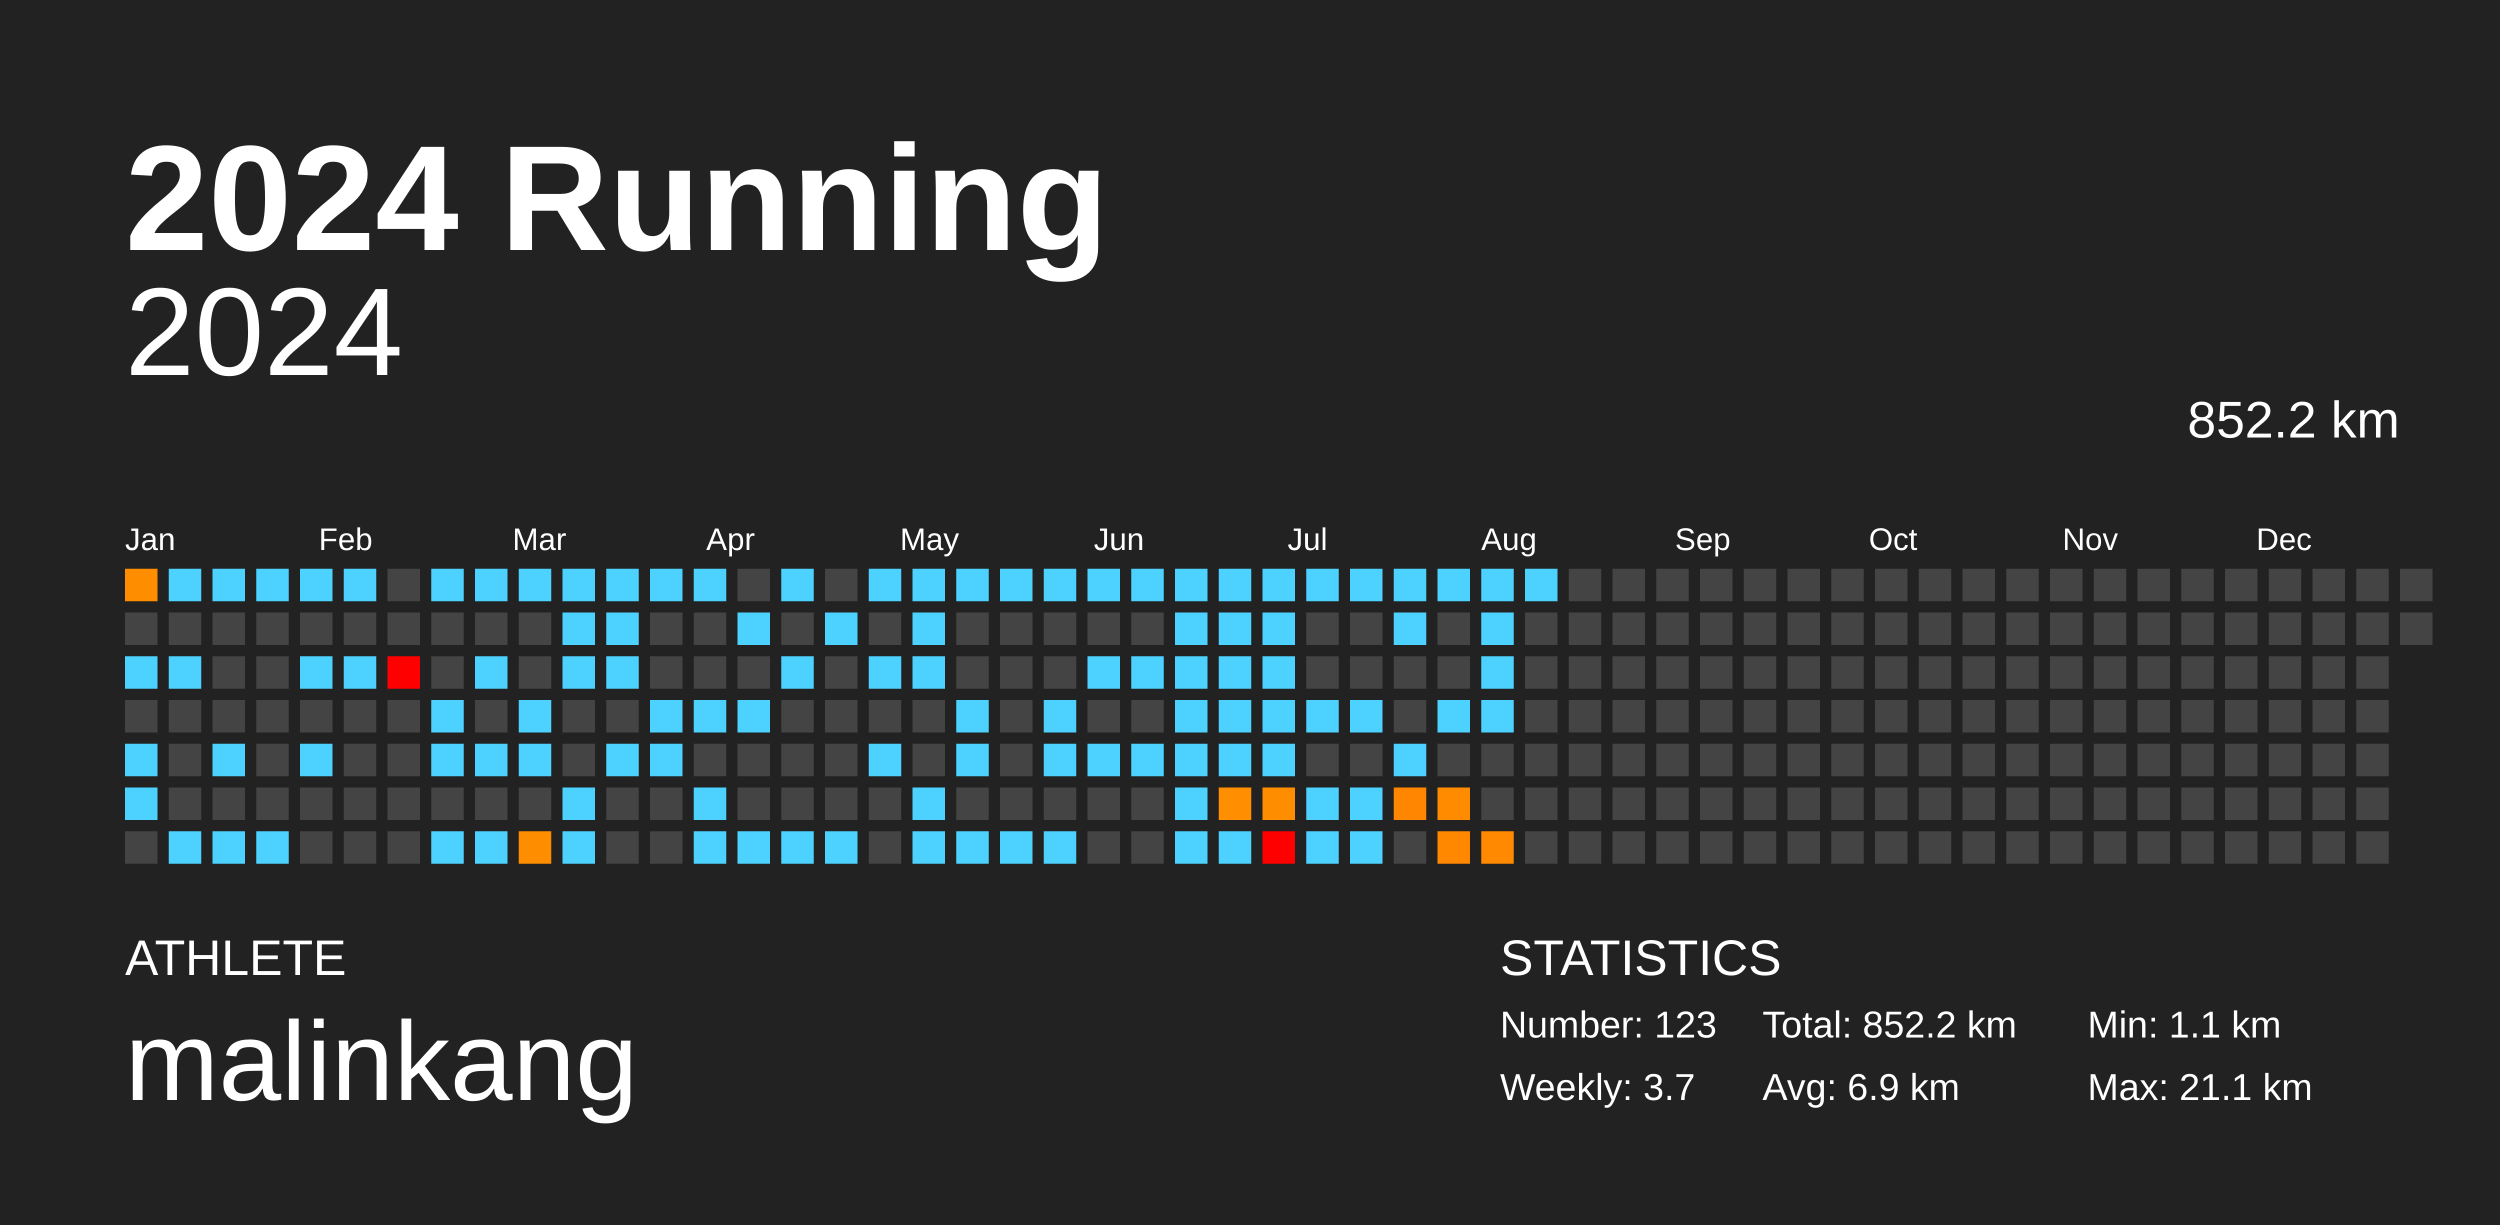
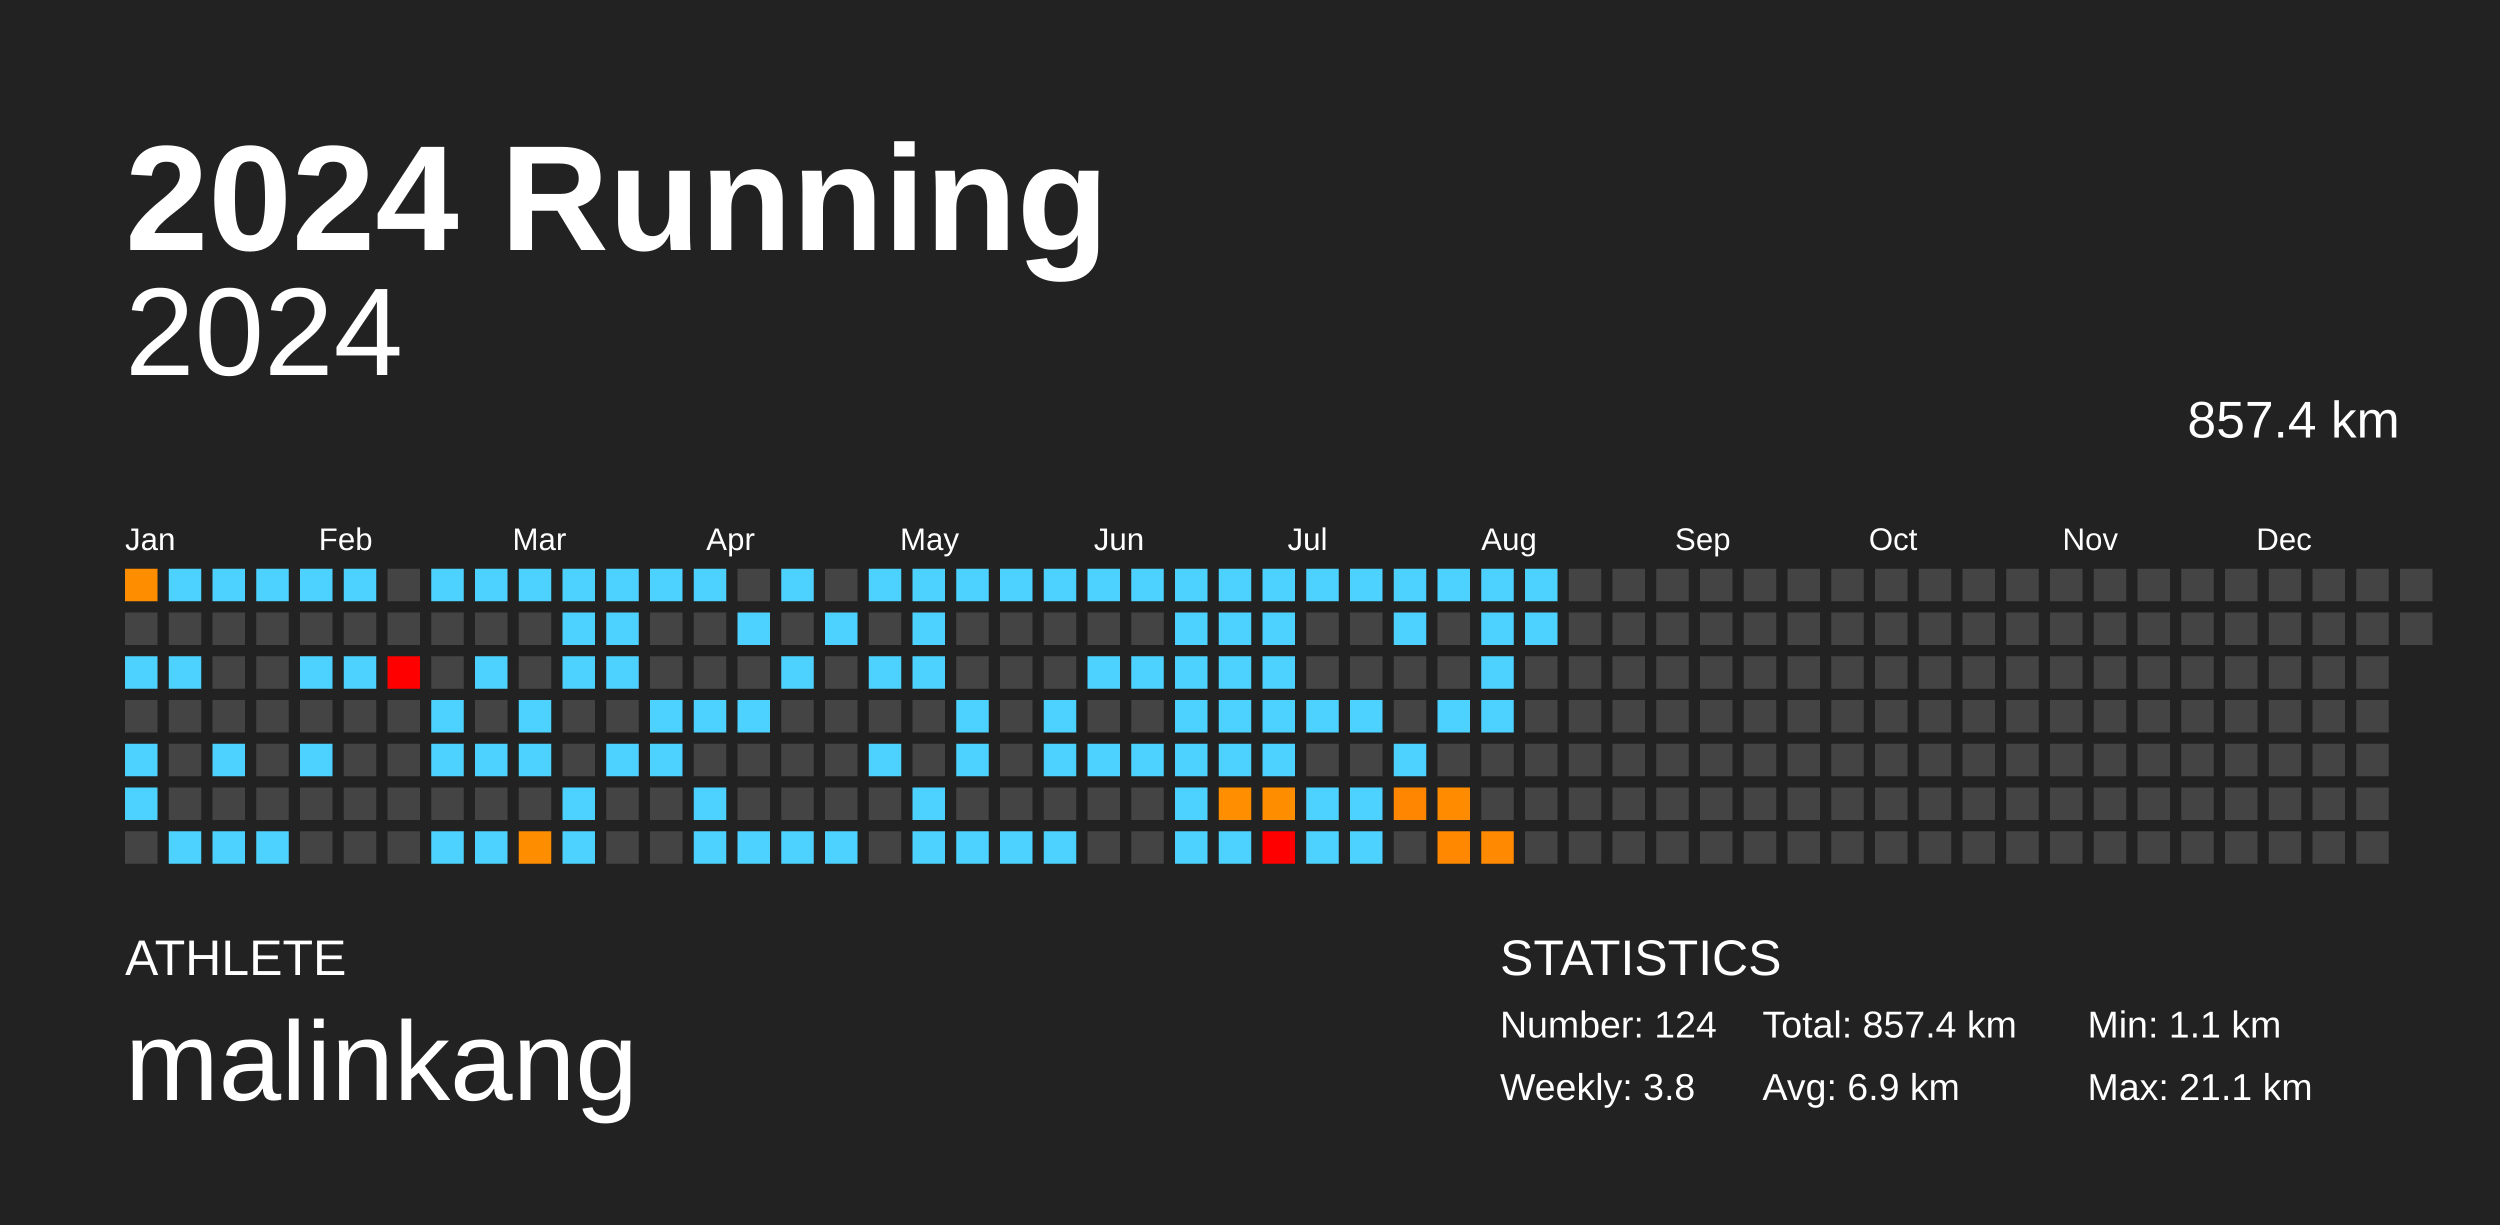
<svg xmlns="http://www.w3.org/2000/svg" baseProfile="full" height="98mm" version="1.1" viewBox="0,0,200,98" width="200mm">
  <defs />
  <rect fill="#222222" height="98" width="200" x="0" y="0" />
  <text fill="#FFFFFF" style="font-size:12px; font-family:Arial; font-weight:bold;" x="10" y="20">2024 Running</text>
  <text fill="#FFFFFF" style="font-size:4px; font-family:Arial" x="10" y="78">ATHLETE</text>
  <text fill="#FFFFFF" style="font-size:9px; font-family:Arial" x="10" y="88">malinkang</text>
  <text fill="#FFFFFF" style="font-size:4px; font-family:Arial" x="120" y="78">STATISTICS</text>
-   <text fill="#FFFFFF" style="font-size:3px; font-family:Arial" x="120" y="83">Number: 123</text>
-   <text fill="#FFFFFF" style="font-size:3px; font-family:Arial" x="120" y="88">Weekly: 3.7</text>
-   <text fill="#FFFFFF" style="font-size:3px; font-family:Arial" x="141" y="83">Total: 852.2 km</text>
+   <text fill="#FFFFFF" style="font-size:3px; font-family:Arial" x="120" y="83">Number: 124</text>
+   <text fill="#FFFFFF" style="font-size:3px; font-family:Arial" x="120" y="88">Weekly: 3.8</text>
+   <text fill="#FFFFFF" style="font-size:3px; font-family:Arial" x="141" y="83">Total: 857.4 km</text>
  <text fill="#FFFFFF" style="font-size:3px; font-family:Arial" x="141" y="88">Avg: 6.9 km</text>
  <text fill="#FFFFFF" style="font-size:3px; font-family:Arial" x="167" y="83">Min: 1.1 km</text>
  <text fill="#FFFFFF" style="font-size:3px; font-family:Arial" x="167" y="88">Max: 21.1 km</text>
  <text alignment-baseline="hanging" fill="#FFFFFF" style="font-size:10.0px; font-family:Arial;" x="10" y="30">2024</text>
-   <text alignment-baseline="hanging" fill="#FFFFFF" style="font-size:4.125px; font-family:Arial;" x="175" y="35">852.2 km</text>
+   <text alignment-baseline="hanging" fill="#FFFFFF" style="font-size:4.125px; font-family:Arial;" x="175" y="35">857.4 km</text>
  <text fill="#FFFFFF" style="font-size:2.5px; font-family:Arial" x="10.0" y="44">Jan</text>
  <text fill="#FFFFFF" style="font-size:2.5px; font-family:Arial" x="25.5" y="44">Feb</text>
  <text fill="#FFFFFF" style="font-size:2.5px; font-family:Arial" x="41.0" y="44">Mar</text>
  <text fill="#FFFFFF" style="font-size:2.5px; font-family:Arial" x="56.5" y="44">Apr</text>
  <text fill="#FFFFFF" style="font-size:2.5px; font-family:Arial" x="72.0" y="44">May</text>
  <text fill="#FFFFFF" style="font-size:2.5px; font-family:Arial" x="87.5" y="44">Jun</text>
  <text fill="#FFFFFF" style="font-size:2.5px; font-family:Arial" x="103.0" y="44">Jul</text>
  <text fill="#FFFFFF" style="font-size:2.5px; font-family:Arial" x="118.5" y="44">Aug</text>
  <text fill="#FFFFFF" style="font-size:2.5px; font-family:Arial" x="134.0" y="44">Sep</text>
  <text fill="#FFFFFF" style="font-size:2.5px; font-family:Arial" x="149.5" y="44">Oct</text>
  <text fill="#FFFFFF" style="font-size:2.5px; font-family:Arial" x="165.0" y="44">Nov</text>
  <text fill="#FFFFFF" style="font-size:2.5px; font-family:Arial" x="180.5" y="44">Dec</text>
  <rect fill="#ff8d00" height="2.6" width="2.6" x="10.0" y="45.5" />
  <rect fill="#444444" height="2.6" width="2.6" x="10.0" y="49.0" />
  <rect fill="#4dd2ff" height="2.6" width="2.6" x="10.0" y="52.5" />
  <rect fill="#444444" height="2.6" width="2.6" x="10.0" y="56.0" />
  <rect fill="#4dd2ff" height="2.6" width="2.6" x="10.0" y="59.5" />
  <rect fill="#4dd2ff" height="2.6" width="2.6" x="10.0" y="63.0" />
  <rect fill="#444444" height="2.6" width="2.6" x="10.0" y="66.5" />
  <rect fill="#4dd2ff" height="2.6" width="2.6" x="13.5" y="45.5" />
  <rect fill="#444444" height="2.6" width="2.6" x="13.5" y="49.0" />
  <rect fill="#4dd2ff" height="2.6" width="2.6" x="13.5" y="52.5" />
  <rect fill="#444444" height="2.6" width="2.6" x="13.5" y="56.0" />
  <rect fill="#444444" height="2.6" width="2.6" x="13.5" y="59.5" />
  <rect fill="#444444" height="2.6" width="2.6" x="13.5" y="63.0" />
  <rect fill="#4dd2ff" height="2.6" width="2.6" x="13.5" y="66.5" />
  <rect fill="#4dd2ff" height="2.6" width="2.6" x="17.0" y="45.5" />
  <rect fill="#444444" height="2.6" width="2.6" x="17.0" y="49.0" />
  <rect fill="#444444" height="2.6" width="2.6" x="17.0" y="52.5" />
  <rect fill="#444444" height="2.6" width="2.6" x="17.0" y="56.0" />
  <rect fill="#4dd2ff" height="2.6" width="2.6" x="17.0" y="59.5" />
  <rect fill="#444444" height="2.6" width="2.6" x="17.0" y="63.0" />
  <rect fill="#4dd2ff" height="2.6" width="2.6" x="17.0" y="66.5" />
  <rect fill="#4dd2ff" height="2.6" width="2.6" x="20.5" y="45.5" />
  <rect fill="#444444" height="2.6" width="2.6" x="20.5" y="49.0" />
  <rect fill="#444444" height="2.6" width="2.6" x="20.5" y="52.5" />
  <rect fill="#444444" height="2.6" width="2.6" x="20.5" y="56.0" />
  <rect fill="#444444" height="2.6" width="2.6" x="20.5" y="59.5" />
  <rect fill="#444444" height="2.6" width="2.6" x="20.5" y="63.0" />
  <rect fill="#4dd2ff" height="2.6" width="2.6" x="20.5" y="66.5" />
  <rect fill="#4dd2ff" height="2.6" width="2.6" x="24.0" y="45.5" />
  <rect fill="#444444" height="2.6" width="2.6" x="24.0" y="49.0" />
  <rect fill="#4dd2ff" height="2.6" width="2.6" x="24.0" y="52.5" />
  <rect fill="#444444" height="2.6" width="2.6" x="24.0" y="56.0" />
  <rect fill="#4dd2ff" height="2.6" width="2.6" x="24.0" y="59.5" />
  <rect fill="#444444" height="2.6" width="2.6" x="24.0" y="63.0" />
  <rect fill="#444444" height="2.6" width="2.6" x="24.0" y="66.5" />
  <rect fill="#4dd2ff" height="2.6" width="2.6" x="27.5" y="45.5" />
  <rect fill="#444444" height="2.6" width="2.6" x="27.5" y="49.0" />
  <rect fill="#4dd2ff" height="2.6" width="2.6" x="27.5" y="52.5" />
  <rect fill="#444444" height="2.6" width="2.6" x="27.5" y="56.0" />
  <rect fill="#444444" height="2.6" width="2.6" x="27.5" y="59.5" />
  <rect fill="#444444" height="2.6" width="2.6" x="27.5" y="63.0" />
  <rect fill="#444444" height="2.6" width="2.6" x="27.5" y="66.5" />
  <rect fill="#444444" height="2.6" width="2.6" x="31.0" y="45.5" />
  <rect fill="#444444" height="2.6" width="2.6" x="31.0" y="49.0" />
  <rect fill="red" height="2.6" width="2.6" x="31.0" y="52.5" />
  <rect fill="#444444" height="2.6" width="2.6" x="31.0" y="56.0" />
  <rect fill="#444444" height="2.6" width="2.6" x="31.0" y="59.5" />
  <rect fill="#444444" height="2.6" width="2.6" x="31.0" y="63.0" />
  <rect fill="#444444" height="2.6" width="2.6" x="31.0" y="66.5" />
  <rect fill="#4dd2ff" height="2.6" width="2.6" x="34.5" y="45.5" />
  <rect fill="#444444" height="2.6" width="2.6" x="34.5" y="49.0" />
  <rect fill="#444444" height="2.6" width="2.6" x="34.5" y="52.5" />
  <rect fill="#4dd2ff" height="2.6" width="2.6" x="34.5" y="56.0" />
  <rect fill="#4dd2ff" height="2.6" width="2.6" x="34.5" y="59.5" />
  <rect fill="#444444" height="2.6" width="2.6" x="34.5" y="63.0" />
  <rect fill="#4dd2ff" height="2.6" width="2.6" x="34.5" y="66.5" />
  <rect fill="#4dd2ff" height="2.6" width="2.6" x="38.0" y="45.5" />
  <rect fill="#444444" height="2.6" width="2.6" x="38.0" y="49.0" />
  <rect fill="#4dd2ff" height="2.6" width="2.6" x="38.0" y="52.5" />
  <rect fill="#444444" height="2.6" width="2.6" x="38.0" y="56.0" />
  <rect fill="#4dd2ff" height="2.6" width="2.6" x="38.0" y="59.5" />
  <rect fill="#444444" height="2.6" width="2.6" x="38.0" y="63.0" />
  <rect fill="#4dd2ff" height="2.6" width="2.6" x="38.0" y="66.5" />
  <rect fill="#4dd2ff" height="2.6" width="2.6" x="41.5" y="45.5" />
  <rect fill="#444444" height="2.6" width="2.6" x="41.5" y="49.0" />
  <rect fill="#444444" height="2.6" width="2.6" x="41.5" y="52.5" />
  <rect fill="#4dd2ff" height="2.6" width="2.6" x="41.5" y="56.0" />
  <rect fill="#4dd2ff" height="2.6" width="2.6" x="41.5" y="59.5" />
  <rect fill="#444444" height="2.6" width="2.6" x="41.5" y="63.0" />
  <rect fill="#ff8d00" height="2.6" width="2.6" x="41.5" y="66.5" />
  <rect fill="#4dd2ff" height="2.6" width="2.6" x="45.0" y="45.5" />
  <rect fill="#4dd2ff" height="2.6" width="2.6" x="45.0" y="49.0" />
  <rect fill="#4dd2ff" height="2.6" width="2.6" x="45.0" y="52.5" />
  <rect fill="#444444" height="2.6" width="2.6" x="45.0" y="56.0" />
  <rect fill="#444444" height="2.6" width="2.6" x="45.0" y="59.5" />
  <rect fill="#4dd2ff" height="2.6" width="2.6" x="45.0" y="63.0" />
  <rect fill="#4dd2ff" height="2.6" width="2.6" x="45.0" y="66.5" />
  <rect fill="#4dd2ff" height="2.6" width="2.6" x="48.5" y="45.5" />
  <rect fill="#4dd2ff" height="2.6" width="2.6" x="48.5" y="49.0" />
  <rect fill="#4dd2ff" height="2.6" width="2.6" x="48.5" y="52.5" />
  <rect fill="#444444" height="2.6" width="2.6" x="48.5" y="56.0" />
  <rect fill="#4dd2ff" height="2.6" width="2.6" x="48.5" y="59.5" />
  <rect fill="#444444" height="2.6" width="2.6" x="48.5" y="63.0" />
  <rect fill="#444444" height="2.6" width="2.6" x="48.5" y="66.5" />
  <rect fill="#4dd2ff" height="2.6" width="2.6" x="52.0" y="45.5" />
  <rect fill="#444444" height="2.6" width="2.6" x="52.0" y="49.0" />
  <rect fill="#444444" height="2.6" width="2.6" x="52.0" y="52.5" />
  <rect fill="#4dd2ff" height="2.6" width="2.6" x="52.0" y="56.0" />
  <rect fill="#4dd2ff" height="2.6" width="2.6" x="52.0" y="59.5" />
  <rect fill="#444444" height="2.6" width="2.6" x="52.0" y="63.0" />
  <rect fill="#444444" height="2.6" width="2.6" x="52.0" y="66.5" />
  <rect fill="#4dd2ff" height="2.6" width="2.6" x="55.5" y="45.5" />
  <rect fill="#444444" height="2.6" width="2.6" x="55.5" y="49.0" />
  <rect fill="#444444" height="2.6" width="2.6" x="55.5" y="52.5" />
  <rect fill="#4dd2ff" height="2.6" width="2.6" x="55.5" y="56.0" />
  <rect fill="#444444" height="2.6" width="2.6" x="55.5" y="59.5" />
  <rect fill="#4dd2ff" height="2.6" width="2.6" x="55.5" y="63.0" />
  <rect fill="#4dd2ff" height="2.6" width="2.6" x="55.5" y="66.5" />
  <rect fill="#444444" height="2.6" width="2.6" x="59.0" y="45.5" />
  <rect fill="#4dd2ff" height="2.6" width="2.6" x="59.0" y="49.0" />
  <rect fill="#444444" height="2.6" width="2.6" x="59.0" y="52.5" />
  <rect fill="#4dd2ff" height="2.6" width="2.6" x="59.0" y="56.0" />
  <rect fill="#444444" height="2.6" width="2.6" x="59.0" y="59.5" />
  <rect fill="#444444" height="2.6" width="2.6" x="59.0" y="63.0" />
  <rect fill="#4dd2ff" height="2.6" width="2.6" x="59.0" y="66.5" />
  <rect fill="#4dd2ff" height="2.6" width="2.6" x="62.5" y="45.5" />
  <rect fill="#444444" height="2.6" width="2.6" x="62.5" y="49.0" />
  <rect fill="#4dd2ff" height="2.6" width="2.6" x="62.5" y="52.5" />
  <rect fill="#444444" height="2.6" width="2.6" x="62.5" y="56.0" />
  <rect fill="#444444" height="2.6" width="2.6" x="62.5" y="59.5" />
  <rect fill="#444444" height="2.6" width="2.6" x="62.5" y="63.0" />
  <rect fill="#4dd2ff" height="2.6" width="2.6" x="62.5" y="66.5" />
  <rect fill="#444444" height="2.6" width="2.6" x="66.0" y="45.5" />
  <rect fill="#4dd2ff" height="2.6" width="2.6" x="66.0" y="49.0" />
  <rect fill="#444444" height="2.6" width="2.6" x="66.0" y="52.5" />
  <rect fill="#444444" height="2.6" width="2.6" x="66.0" y="56.0" />
  <rect fill="#444444" height="2.6" width="2.6" x="66.0" y="59.5" />
  <rect fill="#444444" height="2.6" width="2.6" x="66.0" y="63.0" />
  <rect fill="#4dd2ff" height="2.6" width="2.6" x="66.0" y="66.5" />
  <rect fill="#4dd2ff" height="2.6" width="2.6" x="69.5" y="45.5" />
  <rect fill="#444444" height="2.6" width="2.6" x="69.5" y="49.0" />
  <rect fill="#4dd2ff" height="2.6" width="2.6" x="69.5" y="52.5" />
  <rect fill="#444444" height="2.6" width="2.6" x="69.5" y="56.0" />
  <rect fill="#4dd2ff" height="2.6" width="2.6" x="69.5" y="59.5" />
  <rect fill="#444444" height="2.6" width="2.6" x="69.5" y="63.0" />
  <rect fill="#444444" height="2.6" width="2.6" x="69.5" y="66.5" />
  <rect fill="#4dd2ff" height="2.6" width="2.6" x="73.0" y="45.5" />
  <rect fill="#4dd2ff" height="2.6" width="2.6" x="73.0" y="49.0" />
  <rect fill="#4dd2ff" height="2.6" width="2.6" x="73.0" y="52.5" />
  <rect fill="#444444" height="2.6" width="2.6" x="73.0" y="56.0" />
  <rect fill="#444444" height="2.6" width="2.6" x="73.0" y="59.5" />
  <rect fill="#4dd2ff" height="2.6" width="2.6" x="73.0" y="63.0" />
  <rect fill="#4dd2ff" height="2.6" width="2.6" x="73.0" y="66.5" />
  <rect fill="#4dd2ff" height="2.6" width="2.6" x="76.5" y="45.5" />
  <rect fill="#444444" height="2.6" width="2.6" x="76.5" y="49.0" />
  <rect fill="#444444" height="2.6" width="2.6" x="76.5" y="52.5" />
  <rect fill="#4dd2ff" height="2.6" width="2.6" x="76.5" y="56.0" />
  <rect fill="#4dd2ff" height="2.6" width="2.6" x="76.5" y="59.5" />
  <rect fill="#444444" height="2.6" width="2.6" x="76.5" y="63.0" />
  <rect fill="#4dd2ff" height="2.6" width="2.6" x="76.5" y="66.5" />
  <rect fill="#4dd2ff" height="2.6" width="2.6" x="80.0" y="45.5" />
  <rect fill="#444444" height="2.6" width="2.6" x="80.0" y="49.0" />
  <rect fill="#444444" height="2.6" width="2.6" x="80.0" y="52.5" />
  <rect fill="#444444" height="2.6" width="2.6" x="80.0" y="56.0" />
  <rect fill="#444444" height="2.6" width="2.6" x="80.0" y="59.5" />
  <rect fill="#444444" height="2.6" width="2.6" x="80.0" y="63.0" />
  <rect fill="#4dd2ff" height="2.6" width="2.6" x="80.0" y="66.5" />
  <rect fill="#4dd2ff" height="2.6" width="2.6" x="83.5" y="45.5" />
  <rect fill="#444444" height="2.6" width="2.6" x="83.5" y="49.0" />
  <rect fill="#444444" height="2.6" width="2.6" x="83.5" y="52.5" />
  <rect fill="#4dd2ff" height="2.6" width="2.6" x="83.5" y="56.0" />
  <rect fill="#4dd2ff" height="2.6" width="2.6" x="83.5" y="59.5" />
  <rect fill="#444444" height="2.6" width="2.6" x="83.5" y="63.0" />
  <rect fill="#4dd2ff" height="2.6" width="2.6" x="83.5" y="66.5" />
  <rect fill="#4dd2ff" height="2.6" width="2.6" x="87.0" y="45.5" />
  <rect fill="#444444" height="2.6" width="2.6" x="87.0" y="49.0" />
  <rect fill="#4dd2ff" height="2.6" width="2.6" x="87.0" y="52.5" />
  <rect fill="#444444" height="2.6" width="2.6" x="87.0" y="56.0" />
  <rect fill="#4dd2ff" height="2.6" width="2.6" x="87.0" y="59.5" />
  <rect fill="#444444" height="2.6" width="2.6" x="87.0" y="63.0" />
  <rect fill="#444444" height="2.6" width="2.6" x="87.0" y="66.5" />
  <rect fill="#4dd2ff" height="2.6" width="2.6" x="90.5" y="45.5" />
  <rect fill="#444444" height="2.6" width="2.6" x="90.5" y="49.0" />
  <rect fill="#4dd2ff" height="2.6" width="2.6" x="90.5" y="52.5" />
  <rect fill="#444444" height="2.6" width="2.6" x="90.5" y="56.0" />
  <rect fill="#4dd2ff" height="2.6" width="2.6" x="90.5" y="59.5" />
  <rect fill="#444444" height="2.6" width="2.6" x="90.5" y="63.0" />
  <rect fill="#444444" height="2.6" width="2.6" x="90.5" y="66.5" />
  <rect fill="#4dd2ff" height="2.6" width="2.6" x="94.0" y="45.5" />
  <rect fill="#4dd2ff" height="2.6" width="2.6" x="94.0" y="49.0" />
  <rect fill="#4dd2ff" height="2.6" width="2.6" x="94.0" y="52.5" />
  <rect fill="#4dd2ff" height="2.6" width="2.6" x="94.0" y="56.0" />
  <rect fill="#4dd2ff" height="2.6" width="2.6" x="94.0" y="59.5" />
  <rect fill="#4dd2ff" height="2.6" width="2.6" x="94.0" y="63.0" />
  <rect fill="#4dd2ff" height="2.6" width="2.6" x="94.0" y="66.5" />
  <rect fill="#4dd2ff" height="2.6" width="2.6" x="97.5" y="45.5" />
  <rect fill="#4dd2ff" height="2.6" width="2.6" x="97.5" y="49.0" />
  <rect fill="#4dd2ff" height="2.6" width="2.6" x="97.5" y="52.5" />
  <rect fill="#4dd2ff" height="2.6" width="2.6" x="97.5" y="56.0" />
  <rect fill="#4dd2ff" height="2.6" width="2.6" x="97.5" y="59.5" />
  <rect fill="#ff8e00" height="2.6" width="2.6" x="97.5" y="63.0" />
  <rect fill="#4dd2ff" height="2.6" width="2.6" x="97.5" y="66.5" />
  <rect fill="#4dd2ff" height="2.6" width="2.6" x="101.0" y="45.5" />
  <rect fill="#4dd2ff" height="2.6" width="2.6" x="101.0" y="49.0" />
  <rect fill="#4dd2ff" height="2.6" width="2.6" x="101.0" y="52.5" />
  <rect fill="#4dd2ff" height="2.6" width="2.6" x="101.0" y="56.0" />
  <rect fill="#4dd2ff" height="2.6" width="2.6" x="101.0" y="59.5" />
  <rect fill="#ff8d00" height="2.6" width="2.6" x="101.0" y="63.0" />
  <rect fill="red" height="2.6" width="2.6" x="101.0" y="66.5" />
  <rect fill="#4dd2ff" height="2.6" width="2.6" x="104.5" y="45.5" />
  <rect fill="#444444" height="2.6" width="2.6" x="104.5" y="49.0" />
  <rect fill="#444444" height="2.6" width="2.6" x="104.5" y="52.5" />
  <rect fill="#4dd2ff" height="2.6" width="2.6" x="104.5" y="56.0" />
  <rect fill="#444444" height="2.6" width="2.6" x="104.5" y="59.5" />
  <rect fill="#4dd2ff" height="2.6" width="2.6" x="104.5" y="63.0" />
  <rect fill="#4dd2ff" height="2.6" width="2.6" x="104.5" y="66.5" />
  <rect fill="#4dd2ff" height="2.6" width="2.6" x="108.0" y="45.5" />
  <rect fill="#444444" height="2.6" width="2.6" x="108.0" y="49.0" />
  <rect fill="#444444" height="2.6" width="2.6" x="108.0" y="52.5" />
  <rect fill="#4dd2ff" height="2.6" width="2.6" x="108.0" y="56.0" />
  <rect fill="#444444" height="2.6" width="2.6" x="108.0" y="59.5" />
  <rect fill="#4dd2ff" height="2.6" width="2.6" x="108.0" y="63.0" />
  <rect fill="#4dd2ff" height="2.6" width="2.6" x="108.0" y="66.5" />
  <rect fill="#4dd2ff" height="2.6" width="2.6" x="111.5" y="45.5" />
  <rect fill="#4dd2ff" height="2.6" width="2.6" x="111.5" y="49.0" />
  <rect fill="#444444" height="2.6" width="2.6" x="111.5" y="52.5" />
  <rect fill="#444444" height="2.6" width="2.6" x="111.5" y="56.0" />
  <rect fill="#4dd2ff" height="2.6" width="2.6" x="111.5" y="59.5" />
  <rect fill="#ff8600" height="2.6" width="2.6" x="111.5" y="63.0" />
  <rect fill="#444444" height="2.6" width="2.6" x="111.5" y="66.5" />
  <rect fill="#4dd2ff" height="2.6" width="2.6" x="115.0" y="45.5" />
  <rect fill="#444444" height="2.6" width="2.6" x="115.0" y="49.0" />
  <rect fill="#444444" height="2.6" width="2.6" x="115.0" y="52.5" />
  <rect fill="#4dd2ff" height="2.6" width="2.6" x="115.0" y="56.0" />
  <rect fill="#444444" height="2.6" width="2.6" x="115.0" y="59.5" />
  <rect fill="#ff8c00" height="2.6" width="2.6" x="115.0" y="63.0" />
  <rect fill="#ff8800" height="2.6" width="2.6" x="115.0" y="66.5" />
  <rect fill="#4dd2ff" height="2.6" width="2.6" x="118.5" y="45.5" />
  <rect fill="#4dd2ff" height="2.6" width="2.6" x="118.5" y="49.0" />
  <rect fill="#4dd2ff" height="2.6" width="2.6" x="118.5" y="52.5" />
  <rect fill="#4dd2ff" height="2.6" width="2.6" x="118.5" y="56.0" />
  <rect fill="#444444" height="2.6" width="2.6" x="118.5" y="59.5" />
  <rect fill="#444444" height="2.6" width="2.6" x="118.5" y="63.0" />
  <rect fill="#ff8900" height="2.6" width="2.6" x="118.5" y="66.5" />
  <rect fill="#4dd2ff" height="2.6" width="2.6" x="122.0" y="45.5" />
-   <rect fill="#444444" height="2.6" width="2.6" x="122.0" y="49.0" />
+   <rect fill="#4dd2ff" height="2.6" width="2.6" x="122.0" y="49.0" />
  <rect fill="#444444" height="2.6" width="2.6" x="122.0" y="52.5" />
  <rect fill="#444444" height="2.6" width="2.6" x="122.0" y="56.0" />
  <rect fill="#444444" height="2.6" width="2.6" x="122.0" y="59.5" />
  <rect fill="#444444" height="2.6" width="2.6" x="122.0" y="63.0" />
  <rect fill="#444444" height="2.6" width="2.6" x="122.0" y="66.5" />
  <rect fill="#444444" height="2.6" width="2.6" x="125.5" y="45.5" />
  <rect fill="#444444" height="2.6" width="2.6" x="125.5" y="49.0" />
  <rect fill="#444444" height="2.6" width="2.6" x="125.5" y="52.5" />
  <rect fill="#444444" height="2.6" width="2.6" x="125.5" y="56.0" />
  <rect fill="#444444" height="2.6" width="2.6" x="125.5" y="59.5" />
  <rect fill="#444444" height="2.6" width="2.6" x="125.5" y="63.0" />
  <rect fill="#444444" height="2.6" width="2.6" x="125.5" y="66.5" />
  <rect fill="#444444" height="2.6" width="2.6" x="129.0" y="45.5" />
  <rect fill="#444444" height="2.6" width="2.6" x="129.0" y="49.0" />
  <rect fill="#444444" height="2.6" width="2.6" x="129.0" y="52.5" />
  <rect fill="#444444" height="2.6" width="2.6" x="129.0" y="56.0" />
  <rect fill="#444444" height="2.6" width="2.6" x="129.0" y="59.5" />
  <rect fill="#444444" height="2.6" width="2.6" x="129.0" y="63.0" />
  <rect fill="#444444" height="2.6" width="2.6" x="129.0" y="66.5" />
  <rect fill="#444444" height="2.6" width="2.6" x="132.5" y="45.5" />
  <rect fill="#444444" height="2.6" width="2.6" x="132.5" y="49.0" />
  <rect fill="#444444" height="2.6" width="2.6" x="132.5" y="52.5" />
  <rect fill="#444444" height="2.6" width="2.6" x="132.5" y="56.0" />
  <rect fill="#444444" height="2.6" width="2.6" x="132.5" y="59.5" />
  <rect fill="#444444" height="2.6" width="2.6" x="132.5" y="63.0" />
  <rect fill="#444444" height="2.6" width="2.6" x="132.5" y="66.5" />
  <rect fill="#444444" height="2.6" width="2.6" x="136.0" y="45.5" />
  <rect fill="#444444" height="2.6" width="2.6" x="136.0" y="49.0" />
  <rect fill="#444444" height="2.6" width="2.6" x="136.0" y="52.5" />
  <rect fill="#444444" height="2.6" width="2.6" x="136.0" y="56.0" />
  <rect fill="#444444" height="2.6" width="2.6" x="136.0" y="59.5" />
  <rect fill="#444444" height="2.6" width="2.6" x="136.0" y="63.0" />
  <rect fill="#444444" height="2.6" width="2.6" x="136.0" y="66.5" />
  <rect fill="#444444" height="2.6" width="2.6" x="139.5" y="45.5" />
  <rect fill="#444444" height="2.6" width="2.6" x="139.5" y="49.0" />
  <rect fill="#444444" height="2.6" width="2.6" x="139.5" y="52.5" />
  <rect fill="#444444" height="2.6" width="2.6" x="139.5" y="56.0" />
  <rect fill="#444444" height="2.6" width="2.6" x="139.5" y="59.5" />
  <rect fill="#444444" height="2.6" width="2.6" x="139.5" y="63.0" />
  <rect fill="#444444" height="2.6" width="2.6" x="139.5" y="66.5" />
  <rect fill="#444444" height="2.6" width="2.6" x="143.0" y="45.5" />
  <rect fill="#444444" height="2.6" width="2.6" x="143.0" y="49.0" />
  <rect fill="#444444" height="2.6" width="2.6" x="143.0" y="52.5" />
  <rect fill="#444444" height="2.6" width="2.6" x="143.0" y="56.0" />
  <rect fill="#444444" height="2.6" width="2.6" x="143.0" y="59.5" />
  <rect fill="#444444" height="2.6" width="2.6" x="143.0" y="63.0" />
  <rect fill="#444444" height="2.6" width="2.6" x="143.0" y="66.5" />
  <rect fill="#444444" height="2.6" width="2.6" x="146.5" y="45.5" />
  <rect fill="#444444" height="2.6" width="2.6" x="146.5" y="49.0" />
  <rect fill="#444444" height="2.6" width="2.6" x="146.5" y="52.5" />
  <rect fill="#444444" height="2.6" width="2.6" x="146.5" y="56.0" />
  <rect fill="#444444" height="2.6" width="2.6" x="146.5" y="59.5" />
  <rect fill="#444444" height="2.6" width="2.6" x="146.5" y="63.0" />
  <rect fill="#444444" height="2.6" width="2.6" x="146.5" y="66.5" />
  <rect fill="#444444" height="2.6" width="2.6" x="150.0" y="45.5" />
  <rect fill="#444444" height="2.6" width="2.6" x="150.0" y="49.0" />
  <rect fill="#444444" height="2.6" width="2.6" x="150.0" y="52.5" />
  <rect fill="#444444" height="2.6" width="2.6" x="150.0" y="56.0" />
  <rect fill="#444444" height="2.6" width="2.6" x="150.0" y="59.5" />
  <rect fill="#444444" height="2.6" width="2.6" x="150.0" y="63.0" />
  <rect fill="#444444" height="2.6" width="2.6" x="150.0" y="66.5" />
  <rect fill="#444444" height="2.6" width="2.6" x="153.5" y="45.5" />
  <rect fill="#444444" height="2.6" width="2.6" x="153.5" y="49.0" />
  <rect fill="#444444" height="2.6" width="2.6" x="153.5" y="52.5" />
  <rect fill="#444444" height="2.6" width="2.6" x="153.5" y="56.0" />
  <rect fill="#444444" height="2.6" width="2.6" x="153.5" y="59.5" />
  <rect fill="#444444" height="2.6" width="2.6" x="153.5" y="63.0" />
  <rect fill="#444444" height="2.6" width="2.6" x="153.5" y="66.5" />
  <rect fill="#444444" height="2.6" width="2.6" x="157.0" y="45.5" />
  <rect fill="#444444" height="2.6" width="2.6" x="157.0" y="49.0" />
  <rect fill="#444444" height="2.6" width="2.6" x="157.0" y="52.5" />
  <rect fill="#444444" height="2.6" width="2.6" x="157.0" y="56.0" />
  <rect fill="#444444" height="2.6" width="2.6" x="157.0" y="59.5" />
  <rect fill="#444444" height="2.6" width="2.6" x="157.0" y="63.0" />
  <rect fill="#444444" height="2.6" width="2.6" x="157.0" y="66.5" />
  <rect fill="#444444" height="2.6" width="2.6" x="160.5" y="45.5" />
  <rect fill="#444444" height="2.6" width="2.6" x="160.5" y="49.0" />
  <rect fill="#444444" height="2.6" width="2.6" x="160.5" y="52.5" />
  <rect fill="#444444" height="2.6" width="2.6" x="160.5" y="56.0" />
  <rect fill="#444444" height="2.6" width="2.6" x="160.5" y="59.5" />
  <rect fill="#444444" height="2.6" width="2.6" x="160.5" y="63.0" />
  <rect fill="#444444" height="2.6" width="2.6" x="160.5" y="66.5" />
  <rect fill="#444444" height="2.6" width="2.6" x="164.0" y="45.5" />
  <rect fill="#444444" height="2.6" width="2.6" x="164.0" y="49.0" />
  <rect fill="#444444" height="2.6" width="2.6" x="164.0" y="52.5" />
  <rect fill="#444444" height="2.6" width="2.6" x="164.0" y="56.0" />
  <rect fill="#444444" height="2.6" width="2.6" x="164.0" y="59.5" />
  <rect fill="#444444" height="2.6" width="2.6" x="164.0" y="63.0" />
  <rect fill="#444444" height="2.6" width="2.6" x="164.0" y="66.5" />
  <rect fill="#444444" height="2.6" width="2.6" x="167.5" y="45.5" />
  <rect fill="#444444" height="2.6" width="2.6" x="167.5" y="49.0" />
  <rect fill="#444444" height="2.6" width="2.6" x="167.5" y="52.5" />
  <rect fill="#444444" height="2.6" width="2.6" x="167.5" y="56.0" />
  <rect fill="#444444" height="2.6" width="2.6" x="167.5" y="59.5" />
  <rect fill="#444444" height="2.6" width="2.6" x="167.5" y="63.0" />
  <rect fill="#444444" height="2.6" width="2.6" x="167.5" y="66.5" />
  <rect fill="#444444" height="2.6" width="2.6" x="171.0" y="45.5" />
  <rect fill="#444444" height="2.6" width="2.6" x="171.0" y="49.0" />
  <rect fill="#444444" height="2.6" width="2.6" x="171.0" y="52.5" />
  <rect fill="#444444" height="2.6" width="2.6" x="171.0" y="56.0" />
  <rect fill="#444444" height="2.6" width="2.6" x="171.0" y="59.5" />
  <rect fill="#444444" height="2.6" width="2.6" x="171.0" y="63.0" />
  <rect fill="#444444" height="2.6" width="2.6" x="171.0" y="66.5" />
  <rect fill="#444444" height="2.6" width="2.6" x="174.5" y="45.5" />
  <rect fill="#444444" height="2.6" width="2.6" x="174.5" y="49.0" />
  <rect fill="#444444" height="2.6" width="2.6" x="174.5" y="52.5" />
  <rect fill="#444444" height="2.6" width="2.6" x="174.5" y="56.0" />
  <rect fill="#444444" height="2.6" width="2.6" x="174.5" y="59.5" />
  <rect fill="#444444" height="2.6" width="2.6" x="174.5" y="63.0" />
  <rect fill="#444444" height="2.6" width="2.6" x="174.5" y="66.5" />
  <rect fill="#444444" height="2.6" width="2.6" x="178.0" y="45.5" />
  <rect fill="#444444" height="2.6" width="2.6" x="178.0" y="49.0" />
  <rect fill="#444444" height="2.6" width="2.6" x="178.0" y="52.5" />
  <rect fill="#444444" height="2.6" width="2.6" x="178.0" y="56.0" />
  <rect fill="#444444" height="2.6" width="2.6" x="178.0" y="59.5" />
  <rect fill="#444444" height="2.6" width="2.6" x="178.0" y="63.0" />
  <rect fill="#444444" height="2.6" width="2.6" x="178.0" y="66.5" />
  <rect fill="#444444" height="2.6" width="2.6" x="181.5" y="45.5" />
  <rect fill="#444444" height="2.6" width="2.6" x="181.5" y="49.0" />
  <rect fill="#444444" height="2.6" width="2.6" x="181.5" y="52.5" />
  <rect fill="#444444" height="2.6" width="2.6" x="181.5" y="56.0" />
  <rect fill="#444444" height="2.6" width="2.6" x="181.5" y="59.5" />
  <rect fill="#444444" height="2.6" width="2.6" x="181.5" y="63.0" />
  <rect fill="#444444" height="2.6" width="2.6" x="181.5" y="66.5" />
  <rect fill="#444444" height="2.6" width="2.6" x="185.0" y="45.5" />
  <rect fill="#444444" height="2.6" width="2.6" x="185.0" y="49.0" />
  <rect fill="#444444" height="2.6" width="2.6" x="185.0" y="52.5" />
  <rect fill="#444444" height="2.6" width="2.6" x="185.0" y="56.0" />
  <rect fill="#444444" height="2.6" width="2.6" x="185.0" y="59.5" />
  <rect fill="#444444" height="2.6" width="2.6" x="185.0" y="63.0" />
  <rect fill="#444444" height="2.6" width="2.6" x="185.0" y="66.5" />
  <rect fill="#444444" height="2.6" width="2.6" x="188.5" y="45.5" />
  <rect fill="#444444" height="2.6" width="2.6" x="188.5" y="49.0" />
  <rect fill="#444444" height="2.6" width="2.6" x="188.5" y="52.5" />
  <rect fill="#444444" height="2.6" width="2.6" x="188.5" y="56.0" />
  <rect fill="#444444" height="2.6" width="2.6" x="188.5" y="59.5" />
  <rect fill="#444444" height="2.6" width="2.6" x="188.5" y="63.0" />
  <rect fill="#444444" height="2.6" width="2.6" x="188.5" y="66.5" />
  <rect fill="#444444" height="2.6" width="2.6" x="192.0" y="45.5" />
  <rect fill="#444444" height="2.6" width="2.6" x="192.0" y="49.0" />
</svg>
